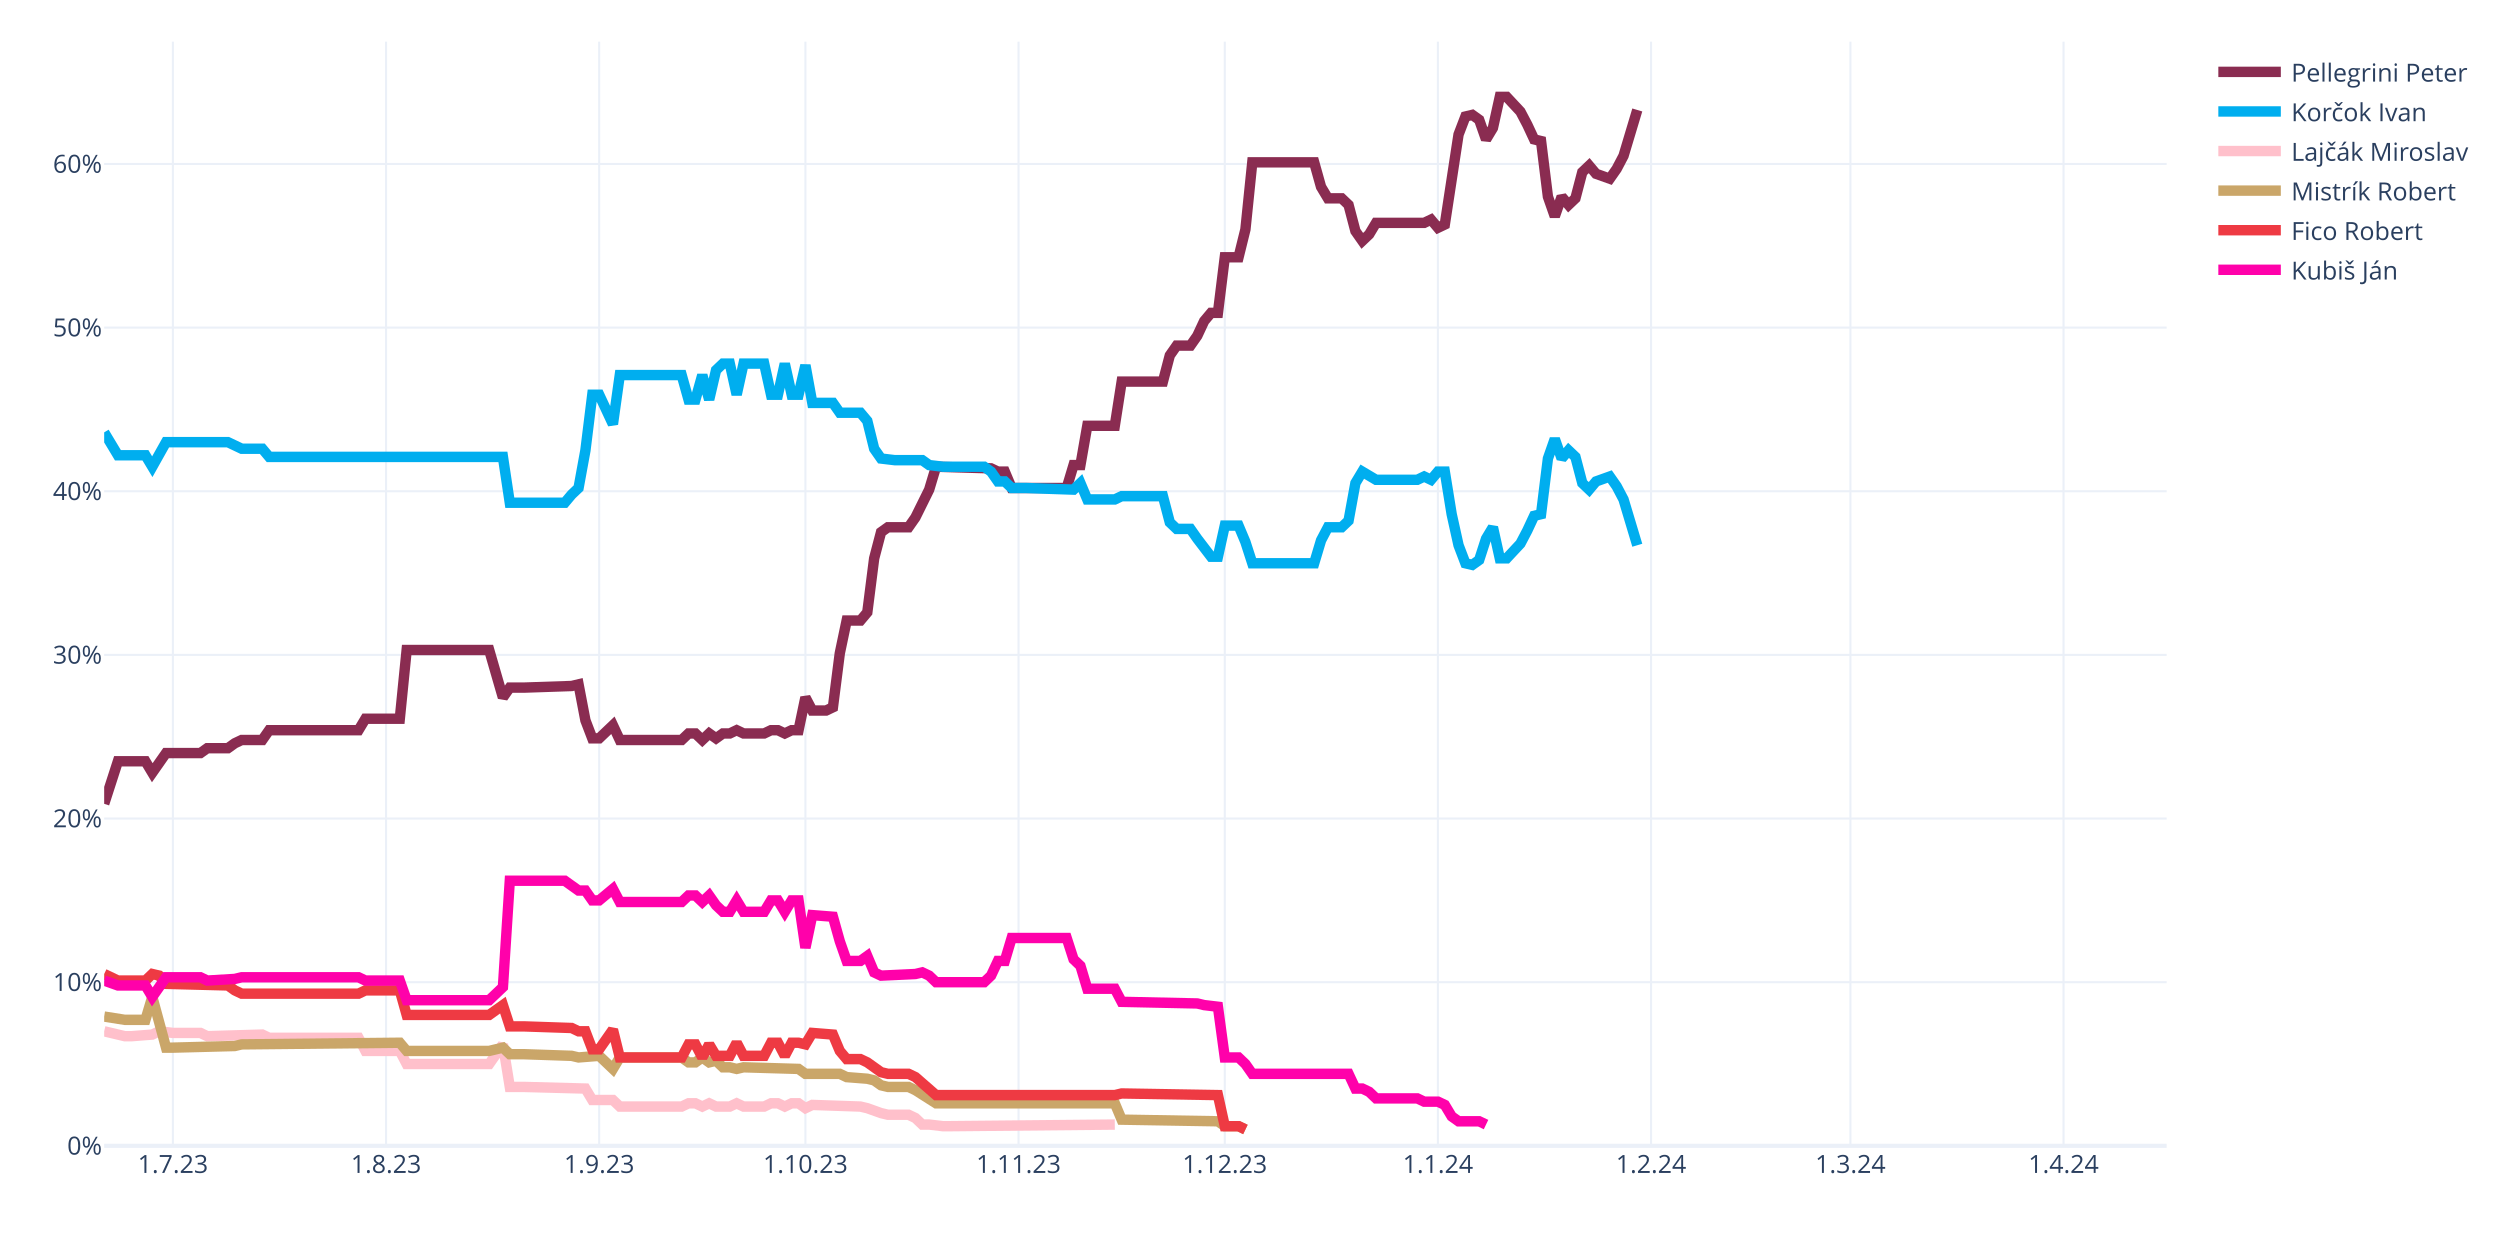
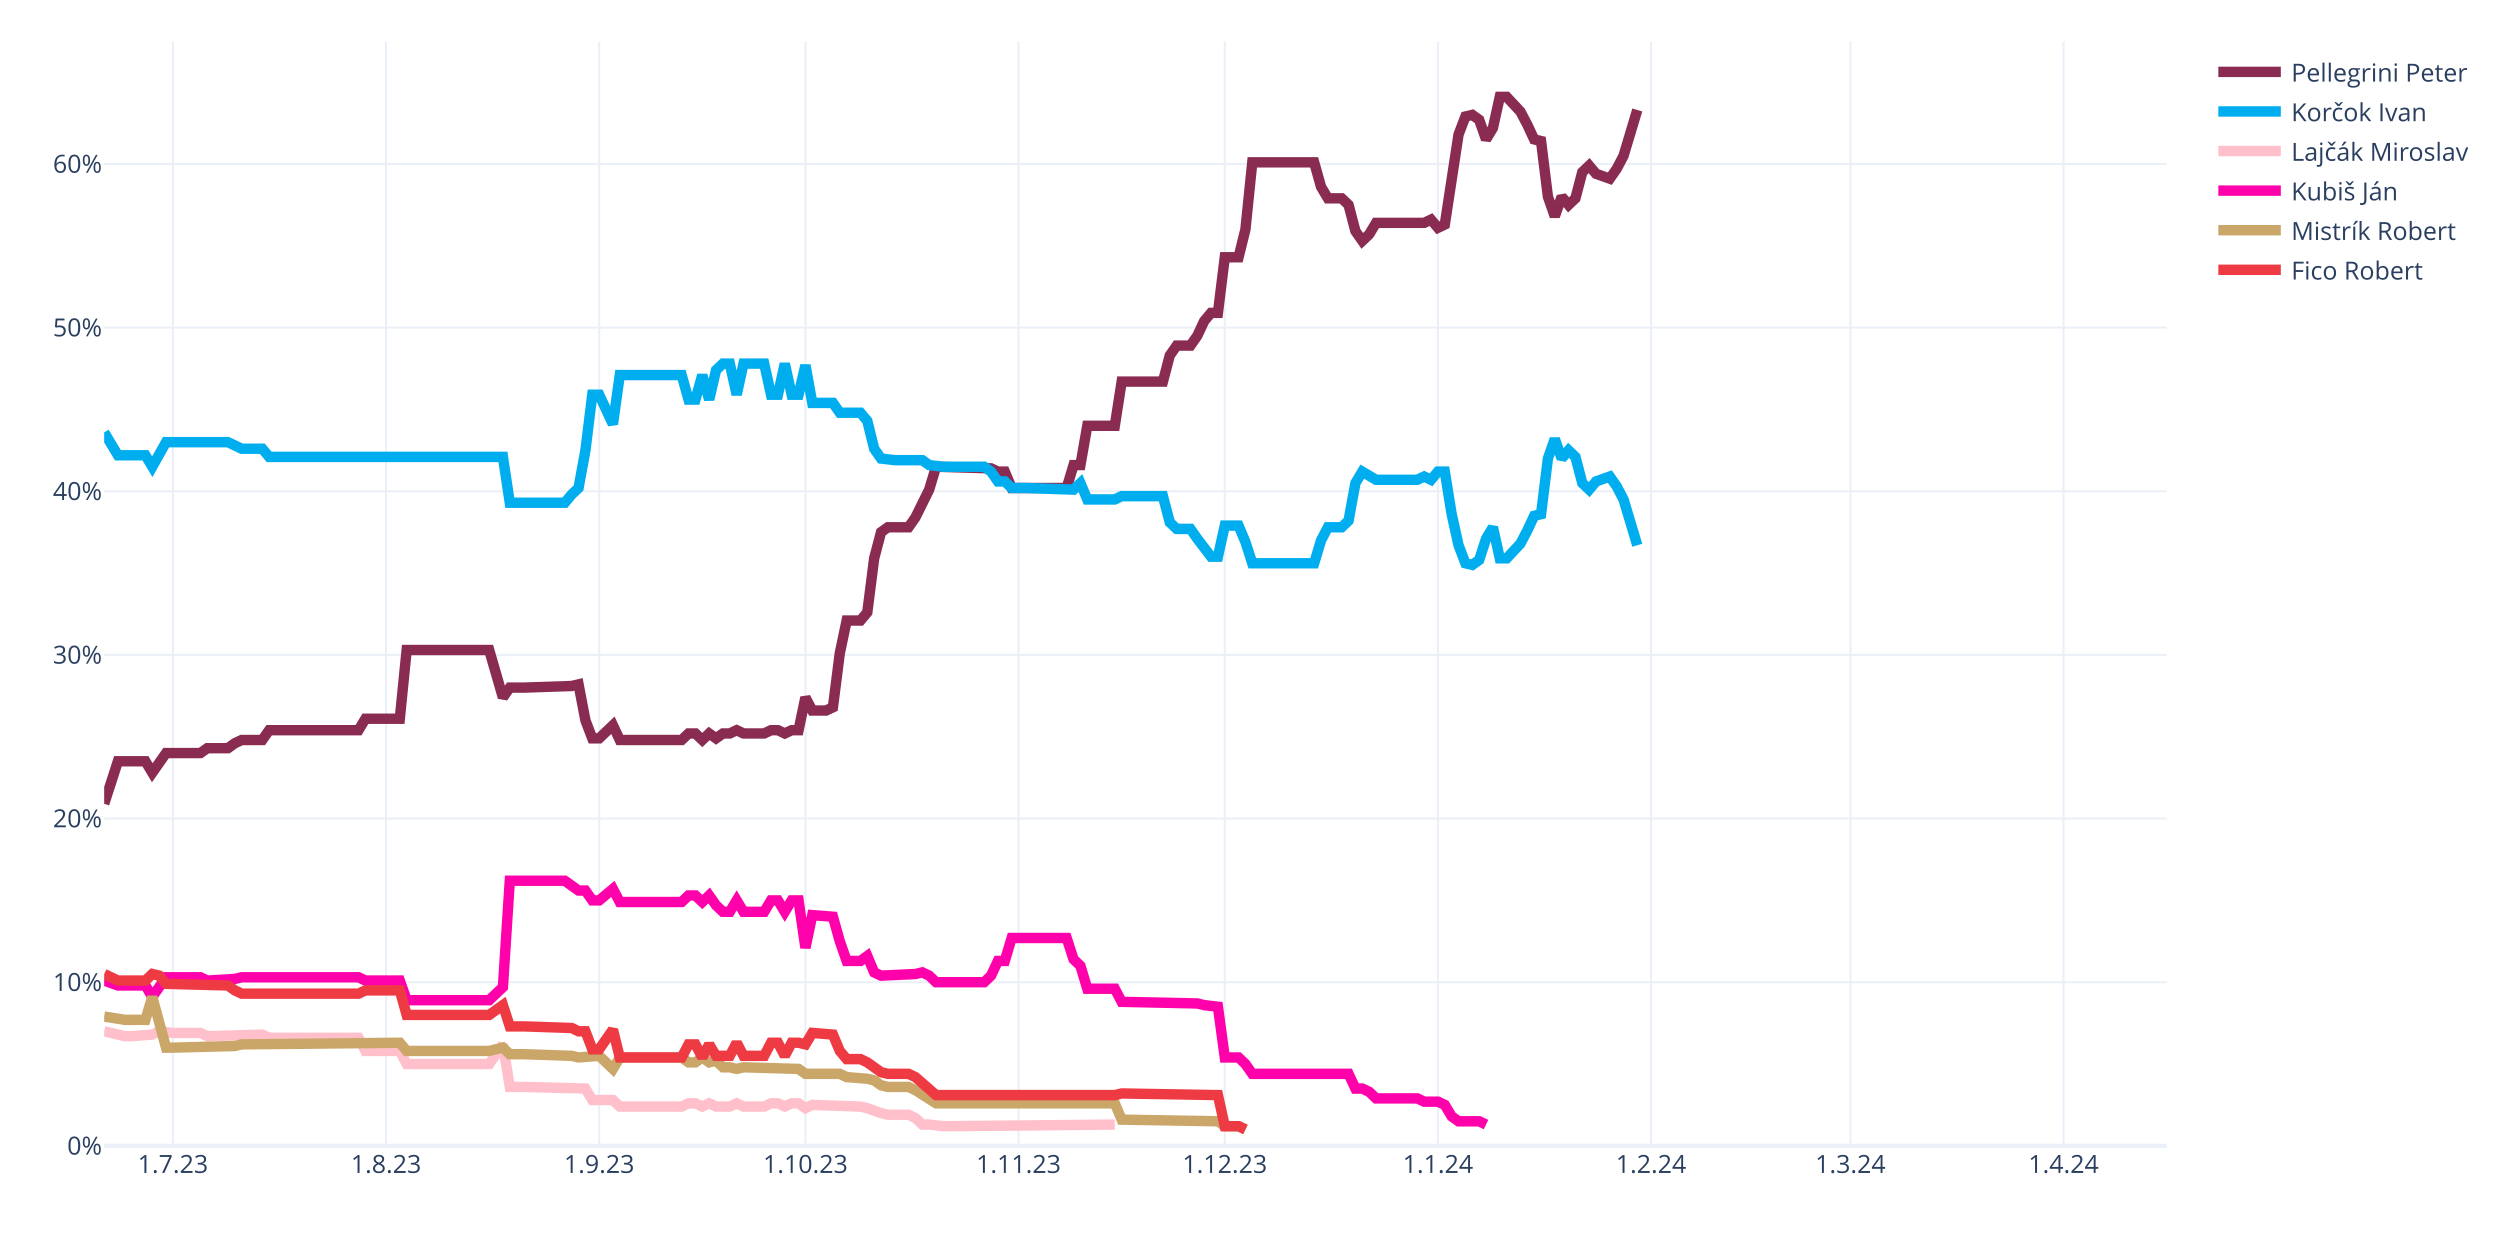
<svg xmlns="http://www.w3.org/2000/svg" class="main-svg" width="1200" height="600" style="" viewBox="0 0 1200 600">
  <rect x="0" y="0" width="1200" height="600" style="fill: rgb(255, 255, 255); fill-opacity: 1;" />
-   <defs id="defs-9b39c0">
+   <defs id="defs-8a6482">
    <g class="clips">
-       <clipPath id="clip9b39c0xyplot" class="plotclip">
+       <clipPath id="clip8a6482xyplot" class="plotclip">
        <rect width="990" height="530" />
      </clipPath>
-       <clipPath class="axesclip" id="clip9b39c0x">
+       <clipPath class="axesclip" id="clip8a6482x">
        <rect x="50" y="0" width="990" height="600" />
      </clipPath>
-       <clipPath class="axesclip" id="clip9b39c0y">
+       <clipPath class="axesclip" id="clip8a6482y">
        <rect x="0" y="20" width="1200" height="530" />
      </clipPath>
-       <clipPath class="axesclip" id="clip9b39c0xy">
+       <clipPath class="axesclip" id="clip8a6482xy">
        <rect x="50" y="20" width="990" height="530" />
      </clipPath>
    </g>
    <g class="gradients" />
    <g class="patterns" />
  </defs>
  <g class="bglayer" />
  <g class="layer-below">
    <g class="imagelayer" />
    <g class="shapelayer" />
  </g>
  <g class="cartesianlayer">
    <g class="subplot xy">
      <g class="layer-subplot">
        <g class="shapelayer" />
        <g class="imagelayer" />
      </g>
      <g class="minor-gridlayer">
        <g class="x" />
        <g class="y" />
      </g>
      <g class="gridlayer">
        <g class="x">
          <path class="xgrid crisp" transform="translate(83,0)" d="M0,20v530" style="stroke: rgb(235, 240, 248); stroke-opacity: 1; stroke-width: 1px;" />
          <path class="xgrid crisp" transform="translate(185.3,0)" d="M0,20v530" style="stroke: rgb(235, 240, 248); stroke-opacity: 1; stroke-width: 1px;" />
          <path class="xgrid crisp" transform="translate(287.6,0)" d="M0,20v530" style="stroke: rgb(235, 240, 248); stroke-opacity: 1; stroke-width: 1px;" />
          <path class="xgrid crisp" transform="translate(386.6,0)" d="M0,20v530" style="stroke: rgb(235, 240, 248); stroke-opacity: 1; stroke-width: 1px;" />
          <path class="xgrid crisp" transform="translate(488.9,0)" d="M0,20v530" style="stroke: rgb(235, 240, 248); stroke-opacity: 1; stroke-width: 1px;" />
          <path class="xgrid crisp" transform="translate(587.9,0)" d="M0,20v530" style="stroke: rgb(235, 240, 248); stroke-opacity: 1; stroke-width: 1px;" />
          <path class="xgrid crisp" transform="translate(690.2,0)" d="M0,20v530" style="stroke: rgb(235, 240, 248); stroke-opacity: 1; stroke-width: 1px;" />
          <path class="xgrid crisp" transform="translate(792.5,0)" d="M0,20v530" style="stroke: rgb(235, 240, 248); stroke-opacity: 1; stroke-width: 1px;" />
          <path class="xgrid crisp" transform="translate(888.2,0)" d="M0,20v530" style="stroke: rgb(235, 240, 248); stroke-opacity: 1; stroke-width: 1px;" />
          <path class="xgrid crisp" transform="translate(990.5,0)" d="M0,20v530" style="stroke: rgb(235, 240, 248); stroke-opacity: 1; stroke-width: 1px;" />
        </g>
        <g class="y">
          <path class="ygrid crisp" transform="translate(0,471.45)" d="M50,0h990" style="stroke: rgb(235, 240, 248); stroke-opacity: 1; stroke-width: 1px;" />
          <path class="ygrid crisp" transform="translate(0,392.9)" d="M50,0h990" style="stroke: rgb(235, 240, 248); stroke-opacity: 1; stroke-width: 1px;" />
          <path class="ygrid crisp" transform="translate(0,314.35)" d="M50,0h990" style="stroke: rgb(235, 240, 248); stroke-opacity: 1; stroke-width: 1px;" />
          <path class="ygrid crisp" transform="translate(0,235.8)" d="M50,0h990" style="stroke: rgb(235, 240, 248); stroke-opacity: 1; stroke-width: 1px;" />
          <path class="ygrid crisp" transform="translate(0,157.25)" d="M50,0h990" style="stroke: rgb(235, 240, 248); stroke-opacity: 1; stroke-width: 1px;" />
          <path class="ygrid crisp" transform="translate(0,78.71)" d="M50,0h990" style="stroke: rgb(235, 240, 248); stroke-opacity: 1; stroke-width: 1px;" />
        </g>
      </g>
      <g class="zerolinelayer">
        <path class="yzl zl crisp" transform="translate(0,550)" d="M50,0h990" style="stroke: rgb(235, 240, 248); stroke-opacity: 1; stroke-width: 2px;" />
      </g>
      <path class="xlines-below" />
      <path class="ylines-below" />
      <g class="overlines-below" />
      <g class="xaxislayer-below" />
      <g class="yaxislayer-below" />
      <g class="overaxes-below" />
-       <g class="plot" transform="translate(50,20)" clip-path="url(#clip9b39c0xyplot)">
+       <g class="plot" transform="translate(50,20)" clip-path="url(#clip8a6482xyplot)">
        <g class="scatterlayer mlayer">
-           <g class="trace scatter trace8e093f" style="stroke-miterlimit: 2; opacity: 1;">
+           <g class="trace scatter trace93ddd6" style="stroke-miterlimit: 2; opacity: 1;">
            <g class="fills" />
            <g class="errorbars" />
            <g class="lines">
              <path class="js-line" d="M0,365.83L6.6,345.41L9.9,345.41L19.8,345.41L23.1,350.91L29.7,341.48L33,341.48L46.2,341.48L49.5,339.13L59.4,339.13L62.7,336.77L66,335.2L69.3,335.2L75.9,335.2L79.2,330.49L122.1,330.49L125.4,324.99L141.9,324.99L145.2,292L184.8,292L191.4,314.78L194.7,310.06L201.3,310.06L224.4,309.28L227.7,308.49L231,325.77L234.3,334.41L237.6,334.41L240.9,331.27L244.2,328.13L247.5,335.2L277.2,335.2L280.5,332.06L283.8,332.06L287.1,335.2L290.4,332.06L293.7,334.41L297,332.06L300.3,332.06L303.6,330.49L306.9,332.06L316.8,332.06L320.1,330.49L323.4,330.49L326.7,332.06L330,330.49L333.3,330.49L336.6,314.78L339.9,321.06L346.5,321.06L349.8,319.49L353.1,293.57L356.4,277.86L363,277.86L366.3,273.93L369.6,248.01L372.9,235.44L376.2,233.08L379.5,233.08L386.1,233.08L389.4,228.37L396,215.02L399.3,204.02L425.7,204.81L429,206.38L432.3,206.38L435.6,214.23L462,214.23L465.3,203.24L468.6,203.24L471.9,184.38L485.1,184.38L488.4,163.18L508.2,163.18L511.5,150.61L514.8,145.89L518.1,145.89L521.4,145.89L524.7,141.18L528,134.11L531.3,130.18L534.6,130.18L537.9,103.48L544.5,103.48L547.8,90.12L551.1,57.92L554.4,57.92L580.8,57.92L584.1,69.7L587.4,75.2L590.7,75.2L594,75.2L597.3,78.34L600.6,90.91L603.9,95.62L607.2,92.48L610.5,86.98L633.6,86.98L636.9,85.41L640.2,89.34L643.5,87.77L650.1,44.57L653.4,35.93L656.7,35.14L660,37.5L663.3,46.92L666.6,41.42L669.9,26.5L673.2,26.5L679.8,33.57L683.1,39.85L686.4,46.92L689.7,47.71L693,74.41L696.3,83.84L699.6,74.41L702.9,78.34L706.2,75.2L709.5,62.63L712.8,59.49L716.1,63.42L722.7,65.77L726,61.06L729.3,54.78L732.6,43.78L735.9,32.78" style="vector-effect: none; fill: none; stroke: rgb(138, 44, 81); stroke-opacity: 1; stroke-width: 5px; opacity: 1;" />
            </g>
            <g class="points" />
            <g class="text" />
          </g>
-           <g class="trace scatter trace13e0c8" style="stroke-miterlimit: 2; opacity: 1;">
+           <g class="trace scatter tracedb25f7" style="stroke-miterlimit: 2; opacity: 1;">
            <g class="fills" />
            <g class="errorbars" />
            <g class="lines">
              <path class="js-line" d="M0,187.53L6.6,198.52L9.9,198.52L19.8,198.52L23.1,204.02L29.7,192.24L33,192.24L59.4,192.24L62.7,193.81L66,195.38L69.3,195.38L75.9,195.38L79.2,199.31L191.4,199.31L194.7,221.3L221.1,221.3L224.4,217.37L227.7,214.23L231,196.17L234.3,169.46L237.6,169.46L244.2,183.6L247.5,160.03L277.2,160.03L280.5,171.82L283.8,171.82L287.1,160.03L290.4,171.82L293.7,157.68L297,154.54L300.3,154.54L303.6,169.46L306.9,154.54L316.8,154.54L320.1,169.46L323.4,169.46L326.7,154.54L330,169.46L333.3,169.46L336.6,155.32L339.9,173.39L349.8,173.39L353.1,178.1L363,178.1L366.3,182.03L369.6,195.38L372.9,200.09L379.5,200.88L382.8,200.88L392.7,200.88L396,203.24L402.6,204.02L405.9,204.02L422.4,204.02L425.7,206.38L429,211.09L432.3,211.09L435.6,214.23L442.2,214.23L465.3,215.02L468.6,211.88L471.9,219.73L475.2,219.73L485.1,219.73L488.4,218.16L508.2,218.16L511.5,230.73L514.8,233.87L518.1,233.87L521.4,233.87L524.7,238.58L531.3,247.22L534.6,247.22L537.9,232.3L541.2,232.3L544.5,232.3L547.8,240.15L551.1,250.37L554.4,250.37L580.8,250.37L584.1,239.37L587.4,233.08L590.7,233.08L594,233.08L597.3,229.94L600.6,211.88L603.9,206.38L610.5,210.3L613.8,210.3L630.3,210.3L633.6,208.73L636.9,210.3L640.2,206.38L643.5,206.38L646.8,226.8L650.1,241.72L653.4,250.37L656.7,251.15L660,248.79L663.3,238.58L666.6,233.08L669.9,248.01L673.2,248.01L679.8,240.94L683.1,234.66L686.4,227.59L689.7,226.8L693,200.09L696.3,190.67L699.6,200.09L702.9,196.17L706.2,199.31L709.5,211.88L712.8,215.02L716.1,211.09L722.7,208.73L726,213.45L729.3,219.73L732.6,230.73L735.9,241.72" style="vector-effect: none; fill: none; stroke: rgb(0, 174, 239); stroke-opacity: 1; stroke-width: 5px; opacity: 1;" />
            </g>
            <g class="points" />
            <g class="text" />
          </g>
-           <g class="trace scatter trace420360" style="stroke-miterlimit: 2; opacity: 1;">
+           <g class="trace scatter trace3a91e0" style="stroke-miterlimit: 2; opacity: 1;">
            <g class="fills" />
            <g class="errorbars" />
            <g class="lines">
              <path class="js-line" d="M0,475.02L9.9,477.37L13.2,477.37L23.1,476.59L26.4,475.02L33,475.8L36.3,475.8L46.2,475.8L49.5,477.37L75.9,476.59L79.2,478.16L122.1,478.16L125.4,484.44L141.9,484.44L145.2,490.73L184.8,490.73L191.4,481.3L194.7,501.72L201.3,501.72L231,502.51L234.3,508.01L244.2,508.01L247.5,511.15L277.2,511.15L280.5,509.58L283.8,509.58L287.1,511.15L290.4,509.58L293.7,511.15L300.3,511.15L303.6,509.58L306.9,511.15L310.2,511.15L316.8,511.15L320.1,509.58L323.4,509.58L326.7,511.15L330,509.58L333.3,509.58L336.6,511.93L339.9,510.36L363,511.15L366.3,511.93L372.9,514.29L376.2,515.08L386.1,515.08L389.4,516.65L392.7,519.79L396,519.79L402.6,520.57L405.9,520.57L485.1,519.79" style="vector-effect: none; fill: none; stroke: rgb(255, 192, 203); stroke-opacity: 1; stroke-width: 5px; opacity: 1;" />
            </g>
            <g class="points" />
            <g class="text" />
          </g>
-           <g class="trace scatter trace3b0766" style="stroke-miterlimit: 2; opacity: 1;">
+           <g class="trace scatter trace795fe1" style="stroke-miterlimit: 2; opacity: 1;">
+             <g class="fills" />
+             <g class="errorbars" />
+             <g class="lines">
+               <path class="js-line" d="M0,450.67L6.6,453.02L9.9,453.02L19.8,453.02L23.1,458.52L29.7,449.09L33,449.09L46.2,449.09L49.5,450.67L62.7,449.88L66,449.09L122.1,449.09L125.4,450.67L141.9,450.67L145.2,460.09L184.8,460.09L191.4,453.81L194.7,402.75L201.3,402.75L221.1,402.75L224.4,405.11L227.7,407.46L231,407.46L234.3,412.18L237.6,412.18L244.2,406.68L247.5,412.96L277.2,412.96L280.5,409.82L283.8,409.82L287.1,412.96L290.4,409.82L293.7,414.53L297,417.67L300.3,417.67L303.6,412.18L306.9,417.67L316.8,417.67L320.1,412.18L323.4,412.18L326.7,417.67L330,412.18L333.3,412.18L336.6,434.96L339.9,419.25L349.8,420.03L353.1,431.81L356.4,441.24L359.7,441.24L363,441.24L366.3,438.88L369.6,446.74L372.9,448.31L389.4,447.52L392.7,446.74L396,448.31L399.3,451.45L422.4,451.45L425.7,448.31L429,441.24L432.3,441.24L435.6,430.24L442.2,430.24L462,430.24L465.3,440.45L468.6,443.6L471.9,454.59L485.1,454.59L488.4,460.88L524.7,461.66L528,462.45L534.6,463.23L537.9,487.58L544.5,487.58L547.8,490.73L551.1,495.44L554.4,495.44L597.3,495.44L600.6,502.51L603.9,502.51L607.2,504.08L610.5,507.22L613.8,507.22L630.3,507.22L633.6,508.79L640.2,508.79L643.5,510.36L646.8,515.86L650.1,518.22L660,518.22L663.3,519.79" style="vector-effect: none; fill: none; stroke: rgb(255, 1, 170); stroke-opacity: 1; stroke-width: 5px; opacity: 1;" />
+             </g>
+             <g class="points" />
+             <g class="text" />
+           </g>
+           <g class="trace scatter trace0809f3" style="stroke-miterlimit: 2; opacity: 1;">
            <g class="fills" />
            <g class="errorbars" />
            <g class="lines">
              <path class="js-line" d="M0,467.95L9.9,469.52L13.2,469.52L19.8,469.52L23.1,458.52L29.7,482.87L33,482.87L62.7,482.09L66,481.3L141.9,480.51L145.2,484.44L184.8,484.44L191.4,482.87L194.7,486.01L201.3,486.01L224.4,486.8L227.7,487.58L237.6,486.8L240.9,489.94L244.2,493.08L247.5,487.58L277.2,487.58L280.5,489.94L283.8,489.94L287.1,487.58L290.4,489.94L293.7,489.15L297,492.3L300.3,492.3L303.6,493.08L306.9,492.3L333.3,493.08L336.6,495.44L353.1,495.44L356.4,497.01L366.3,497.79L369.6,498.58L372.9,500.94L376.2,501.72L386.1,501.72L389.4,503.29L399.3,509.58L402.6,509.58L485.1,509.58L488.4,517.43L534.6,518.22L537.9,520.57L544.5,520.57L547.8,522.15" style="vector-effect: none; fill: none; stroke: rgb(202, 166, 105); stroke-opacity: 1; stroke-width: 5px; opacity: 1;" />
            </g>
            <g class="points" />
            <g class="text" />
          </g>
-           <g class="trace scatter trace929737" style="stroke-miterlimit: 2; opacity: 1;">
+           <g class="trace scatter trace24d98f" style="stroke-miterlimit: 2; opacity: 1;">
            <g class="fills" />
            <g class="errorbars" />
            <g class="lines">
              <path class="js-line" d="M0,447.52L6.6,450.67L9.9,450.67L19.8,450.67L23.1,447.52L26.4,448.31L29.7,452.24L59.4,453.02L62.7,455.38L66,456.95L69.3,456.95L122.1,456.95L125.4,455.38L141.9,455.38L145.2,467.16L184.8,467.16L191.4,462.45L194.7,472.66L201.3,472.66L224.4,473.44L227.7,475.02L231,475.02L234.3,483.66L237.6,483.66L240.9,478.94L244.2,474.23L247.5,487.58L277.2,487.58L280.5,481.3L283.8,481.3L287.1,487.58L290.4,481.3L293.7,486.8L300.3,486.8L303.6,480.51L306.9,486.8L310.2,486.8L316.8,486.8L320.1,480.51L323.4,480.51L326.7,486.8L330,480.51L333.3,480.51L336.6,481.3L339.9,475.8L349.8,476.59L353.1,484.44L356.4,488.37L359.7,488.37L363,488.37L366.3,489.94L372.9,494.65L376.2,495.44L386.1,495.44L389.4,497.01L399.3,505.65L402.6,505.65L485.1,505.65L488.4,504.86L534.6,505.65L537.9,520.57L544.5,520.57L547.8,522.15" style="vector-effect: none; fill: none; stroke: rgb(238, 58, 67); stroke-opacity: 1; stroke-width: 5px; opacity: 1;" />
-             </g>
-             <g class="points" />
-             <g class="text" />
-           </g>
-           <g class="trace scatter trace78226f" style="stroke-miterlimit: 2; opacity: 1;">
-             <g class="fills" />
-             <g class="errorbars" />
-             <g class="lines">
-               <path class="js-line" d="M0,450.67L6.6,453.02L9.9,453.02L19.8,453.02L23.1,458.52L29.7,449.09L33,449.09L46.2,449.09L49.5,450.67L62.7,449.88L66,449.09L122.1,449.09L125.4,450.67L141.9,450.67L145.2,460.09L184.8,460.09L191.4,453.81L194.7,402.75L201.3,402.75L221.1,402.75L224.4,405.11L227.7,407.46L231,407.46L234.3,412.18L237.6,412.18L244.2,406.68L247.5,412.96L277.2,412.96L280.5,409.82L283.8,409.82L287.1,412.96L290.4,409.82L293.7,414.53L297,417.67L300.3,417.67L303.6,412.18L306.9,417.67L316.8,417.67L320.1,412.18L323.4,412.18L326.7,417.67L330,412.18L333.3,412.18L336.6,434.96L339.9,419.25L349.8,420.03L353.1,431.81L356.4,441.24L359.7,441.24L363,441.24L366.3,438.88L369.6,446.74L372.9,448.31L389.4,447.52L392.7,446.74L396,448.31L399.3,451.45L422.4,451.45L425.7,448.31L429,441.24L432.3,441.24L435.6,430.24L442.2,430.24L462,430.24L465.3,440.45L468.6,443.6L471.9,454.59L485.1,454.59L488.4,460.88L524.7,461.66L528,462.45L534.6,463.23L537.9,487.58L544.5,487.58L547.8,490.73L551.1,495.44L554.4,495.44L597.3,495.44L600.6,502.51L603.9,502.51L607.2,504.08L610.5,507.22L613.8,507.22L630.3,507.22L633.6,508.79L640.2,508.79L643.5,510.36L646.8,515.86L650.1,518.22L660,518.22L663.3,519.79" style="vector-effect: none; fill: none; stroke: rgb(255, 1, 170); stroke-opacity: 1; stroke-width: 5px; opacity: 1;" />
            </g>
            <g class="points" />
            <g class="text" />
          </g>
        </g>
      </g>
      <g class="overplot" />
      <path class="xlines-above crisp" d="M0,0" style="fill: none;" />
      <path class="ylines-above crisp" d="M0,0" style="fill: none;" />
      <g class="overlines-above" />
      <g class="xaxislayer-above">
        <g class="xtick">
          <text text-anchor="middle" x="0" y="563" transform="translate(83,0)" style="font-family: 'Open Sans', verdana, arial, sans-serif; font-size: 12px; fill: rgb(42, 63, 95); fill-opacity: 1; white-space: pre; opacity: 1;">1.7.23</text>
        </g>
        <g class="xtick">
          <text text-anchor="middle" x="0" y="563" style="font-family: 'Open Sans', verdana, arial, sans-serif; font-size: 12px; fill: rgb(42, 63, 95); fill-opacity: 1; white-space: pre; opacity: 1;" transform="translate(185.3,0)">1.8.23</text>
        </g>
        <g class="xtick">
          <text text-anchor="middle" x="0" y="563" style="font-family: 'Open Sans', verdana, arial, sans-serif; font-size: 12px; fill: rgb(42, 63, 95); fill-opacity: 1; white-space: pre; opacity: 1;" transform="translate(287.6,0)">1.9.23</text>
        </g>
        <g class="xtick">
          <text text-anchor="middle" x="0" y="563" style="font-family: 'Open Sans', verdana, arial, sans-serif; font-size: 12px; fill: rgb(42, 63, 95); fill-opacity: 1; white-space: pre; opacity: 1;" transform="translate(386.6,0)">1.10.23</text>
        </g>
        <g class="xtick">
          <text text-anchor="middle" x="0" y="563" style="font-family: 'Open Sans', verdana, arial, sans-serif; font-size: 12px; fill: rgb(42, 63, 95); fill-opacity: 1; white-space: pre; opacity: 1;" transform="translate(488.9,0)">1.11.23</text>
        </g>
        <g class="xtick">
          <text text-anchor="middle" x="0" y="563" style="font-family: 'Open Sans', verdana, arial, sans-serif; font-size: 12px; fill: rgb(42, 63, 95); fill-opacity: 1; white-space: pre; opacity: 1;" transform="translate(587.9,0)">1.12.23</text>
        </g>
        <g class="xtick">
          <text text-anchor="middle" x="0" y="563" style="font-family: 'Open Sans', verdana, arial, sans-serif; font-size: 12px; fill: rgb(42, 63, 95); fill-opacity: 1; white-space: pre; opacity: 1;" transform="translate(690.2,0)">1.1.24</text>
        </g>
        <g class="xtick">
          <text text-anchor="middle" x="0" y="563" style="font-family: 'Open Sans', verdana, arial, sans-serif; font-size: 12px; fill: rgb(42, 63, 95); fill-opacity: 1; white-space: pre; opacity: 1;" transform="translate(792.5,0)">1.2.24</text>
        </g>
        <g class="xtick">
          <text text-anchor="middle" x="0" y="563" style="font-family: 'Open Sans', verdana, arial, sans-serif; font-size: 12px; fill: rgb(42, 63, 95); fill-opacity: 1; white-space: pre; opacity: 1;" transform="translate(888.2,0)">1.3.24</text>
        </g>
        <g class="xtick">
          <text text-anchor="middle" x="0" y="563" style="font-family: 'Open Sans', verdana, arial, sans-serif; font-size: 12px; fill: rgb(42, 63, 95); fill-opacity: 1; white-space: pre; opacity: 1;" transform="translate(990.5,0)">1.4.24</text>
        </g>
      </g>
      <g class="yaxislayer-above">
        <g class="ytick">
          <text text-anchor="end" x="49" y="4.2" transform="translate(0,550)" style="font-family: 'Open Sans', verdana, arial, sans-serif; font-size: 12px; fill: rgb(42, 63, 95); fill-opacity: 1; white-space: pre; opacity: 1;">0%</text>
        </g>
        <g class="ytick">
          <text text-anchor="end" x="49" y="4.2" style="font-family: 'Open Sans', verdana, arial, sans-serif; font-size: 12px; fill: rgb(42, 63, 95); fill-opacity: 1; white-space: pre; opacity: 1;" transform="translate(0,471.45)">10%</text>
        </g>
        <g class="ytick">
          <text text-anchor="end" x="49" y="4.2" style="font-family: 'Open Sans', verdana, arial, sans-serif; font-size: 12px; fill: rgb(42, 63, 95); fill-opacity: 1; white-space: pre; opacity: 1;" transform="translate(0,392.9)">20%</text>
        </g>
        <g class="ytick">
          <text text-anchor="end" x="49" y="4.2" style="font-family: 'Open Sans', verdana, arial, sans-serif; font-size: 12px; fill: rgb(42, 63, 95); fill-opacity: 1; white-space: pre; opacity: 1;" transform="translate(0,314.35)">30%</text>
        </g>
        <g class="ytick">
          <text text-anchor="end" x="49" y="4.2" style="font-family: 'Open Sans', verdana, arial, sans-serif; font-size: 12px; fill: rgb(42, 63, 95); fill-opacity: 1; white-space: pre; opacity: 1;" transform="translate(0,235.8)">40%</text>
        </g>
        <g class="ytick">
          <text text-anchor="end" x="49" y="4.2" style="font-family: 'Open Sans', verdana, arial, sans-serif; font-size: 12px; fill: rgb(42, 63, 95); fill-opacity: 1; white-space: pre; opacity: 1;" transform="translate(0,157.25)">50%</text>
        </g>
        <g class="ytick">
          <text text-anchor="end" x="49" y="4.2" style="font-family: 'Open Sans', verdana, arial, sans-serif; font-size: 12px; fill: rgb(42, 63, 95); fill-opacity: 1; white-space: pre; opacity: 1;" transform="translate(0,78.71)">60%</text>
        </g>
      </g>
      <g class="overaxes-above" />
    </g>
  </g>
  <g class="polarlayer" />
  <g class="smithlayer" />
  <g class="ternarylayer" />
  <g class="geolayer" />
  <g class="funnelarealayer" />
  <g class="pielayer" />
  <g class="iciclelayer" />
  <g class="treemaplayer" />
  <g class="sunburstlayer" />
  <g class="glimages" />
-   <defs id="topdefs-9b39c0">
+   <defs id="topdefs-8a6482">
    <g class="clips" />
-     <clipPath id="legend9b39c0">
+     <clipPath id="legend8a6482">
      <rect width="128" height="124" x="0" y="0" />
    </clipPath>
  </defs>
  <g class="layer-above">
    <g class="imagelayer" />
    <g class="shapelayer" />
  </g>
  <g class="infolayer">
    <g class="legend" pointer-events="all" transform="translate(1059.8,20)">
      <rect class="bg" shape-rendering="crispEdges" style="stroke: rgb(68, 68, 68); stroke-opacity: 1; fill: rgb(255, 255, 255); fill-opacity: 1; stroke-width: 0px;" width="128" height="124" x="0" y="0" />
-       <g class="scrollbox" transform="" clip-path="url(#legend9b39c0)">
+       <g class="scrollbox" transform="" clip-path="url(#legend8a6482)">
        <g class="groups">
          <g class="traces" transform="translate(0,14.5)" style="opacity: 1;">
            <text class="legendtext" text-anchor="start" x="40" y="4.68" style="font-family: 'Open Sans', verdana, arial, sans-serif; font-size: 12px; fill: rgb(42, 63, 95); fill-opacity: 1; white-space: pre;">Pellegrini Peter</text>
            <g class="layers" style="opacity: 1;">
              <g class="legendfill" />
              <g class="legendlines">
                <path class="js-line" d="M5,0h30" style="fill: none; stroke: rgb(138, 44, 81); stroke-opacity: 1; stroke-width: 5px;" />
              </g>
              <g class="legendsymbols">
                <g class="legendpoints" />
              </g>
            </g>
            <rect class="legendtoggle" x="0" y="-9.5" width="122.703" height="19" style="fill: rgb(0, 0, 0); fill-opacity: 0;" />
          </g>
          <g class="traces" transform="translate(0,33.5)" style="opacity: 1;">
            <text class="legendtext" text-anchor="start" x="40" y="4.68" style="font-family: 'Open Sans', verdana, arial, sans-serif; font-size: 12px; fill: rgb(42, 63, 95); fill-opacity: 1; white-space: pre;">Korčok Ivan</text>
            <g class="layers" style="opacity: 1;">
              <g class="legendfill" />
              <g class="legendlines">
                <path class="js-line" d="M5,0h30" style="fill: none; stroke: rgb(0, 174, 239); stroke-opacity: 1; stroke-width: 5px;" />
              </g>
              <g class="legendsymbols">
                <g class="legendpoints" />
              </g>
            </g>
            <rect class="legendtoggle" x="0" y="-9.5" width="122.703" height="19" style="fill: rgb(0, 0, 0); fill-opacity: 0;" />
          </g>
          <g class="traces" transform="translate(0,52.5)" style="opacity: 1;">
            <text class="legendtext" text-anchor="start" x="40" y="4.68" style="font-family: 'Open Sans', verdana, arial, sans-serif; font-size: 12px; fill: rgb(42, 63, 95); fill-opacity: 1; white-space: pre;">Lajčák Miroslav</text>
            <g class="layers" style="opacity: 1;">
              <g class="legendfill" />
              <g class="legendlines">
                <path class="js-line" d="M5,0h30" style="fill: none; stroke: rgb(255, 192, 203); stroke-opacity: 1; stroke-width: 5px;" />
              </g>
              <g class="legendsymbols">
                <g class="legendpoints" />
              </g>
            </g>
            <rect class="legendtoggle" x="0" y="-9.5" width="122.703" height="19" style="fill: rgb(0, 0, 0); fill-opacity: 0;" />
          </g>
          <g class="traces" transform="translate(0,71.5)" style="opacity: 1;">
+             <text class="legendtext" text-anchor="start" x="40" y="4.68" style="font-family: 'Open Sans', verdana, arial, sans-serif; font-size: 12px; fill: rgb(42, 63, 95); fill-opacity: 1; white-space: pre;">Kubiš Ján</text>
+             <g class="layers" style="opacity: 1;">
+               <g class="legendfill" />
+               <g class="legendlines">
+                 <path class="js-line" d="M5,0h30" style="fill: none; stroke: rgb(255, 1, 170); stroke-opacity: 1; stroke-width: 5px;" />
+               </g>
+               <g class="legendsymbols">
+                 <g class="legendpoints" />
+               </g>
+             </g>
+             <rect class="legendtoggle" x="0" y="-9.5" width="122.703" height="19" style="fill: rgb(0, 0, 0); fill-opacity: 0;" />
+           </g>
+           <g class="traces" transform="translate(0,90.5)" style="opacity: 1;">
            <text class="legendtext" text-anchor="start" x="40" y="4.68" style="font-family: 'Open Sans', verdana, arial, sans-serif; font-size: 12px; fill: rgb(42, 63, 95); fill-opacity: 1; white-space: pre;">Mistrík Robert</text>
            <g class="layers" style="opacity: 1;">
              <g class="legendfill" />
              <g class="legendlines">
                <path class="js-line" d="M5,0h30" style="fill: none; stroke: rgb(202, 166, 105); stroke-opacity: 1; stroke-width: 5px;" />
              </g>
              <g class="legendsymbols">
                <g class="legendpoints" />
              </g>
            </g>
            <rect class="legendtoggle" x="0" y="-9.5" width="122.703" height="19" style="fill: rgb(0, 0, 0); fill-opacity: 0;" />
          </g>
-           <g class="traces" transform="translate(0,90.5)" style="opacity: 1;">
+           <g class="traces" transform="translate(0,109.5)" style="opacity: 1;">
            <text class="legendtext" text-anchor="start" x="40" y="4.68" style="font-family: 'Open Sans', verdana, arial, sans-serif; font-size: 12px; fill: rgb(42, 63, 95); fill-opacity: 1; white-space: pre;">Fico Robert</text>
            <g class="layers" style="opacity: 1;">
              <g class="legendfill" />
              <g class="legendlines">
                <path class="js-line" d="M5,0h30" style="fill: none; stroke: rgb(238, 58, 67); stroke-opacity: 1; stroke-width: 5px;" />
-               </g>
-               <g class="legendsymbols">
-                 <g class="legendpoints" />
-               </g>
-             </g>
-             <rect class="legendtoggle" x="0" y="-9.5" width="122.703" height="19" style="fill: rgb(0, 0, 0); fill-opacity: 0;" />
-           </g>
-           <g class="traces" transform="translate(0,109.5)" style="opacity: 1;">
-             <text class="legendtext" text-anchor="start" x="40" y="4.68" style="font-family: 'Open Sans', verdana, arial, sans-serif; font-size: 12px; fill: rgb(42, 63, 95); fill-opacity: 1; white-space: pre;">Kubiš Ján</text>
-             <g class="layers" style="opacity: 1;">
-               <g class="legendfill" />
-               <g class="legendlines">
-                 <path class="js-line" d="M5,0h30" style="fill: none; stroke: rgb(255, 1, 170); stroke-opacity: 1; stroke-width: 5px;" />
              </g>
              <g class="legendsymbols">
                <g class="legendpoints" />
              </g>
            </g>
            <rect class="legendtoggle" x="0" y="-9.5" width="122.703" height="19" style="fill: rgb(0, 0, 0); fill-opacity: 0;" />
          </g>
        </g>
      </g>
      <rect class="scrollbar" rx="20" ry="3" width="0" height="0" style="fill: rgb(128, 139, 164); fill-opacity: 1;" x="0" y="0" />
    </g>
    <g class="g-gtitle" />
    <g class="g-xtitle" />
    <g class="g-ytitle" />
  </g>
</svg>
